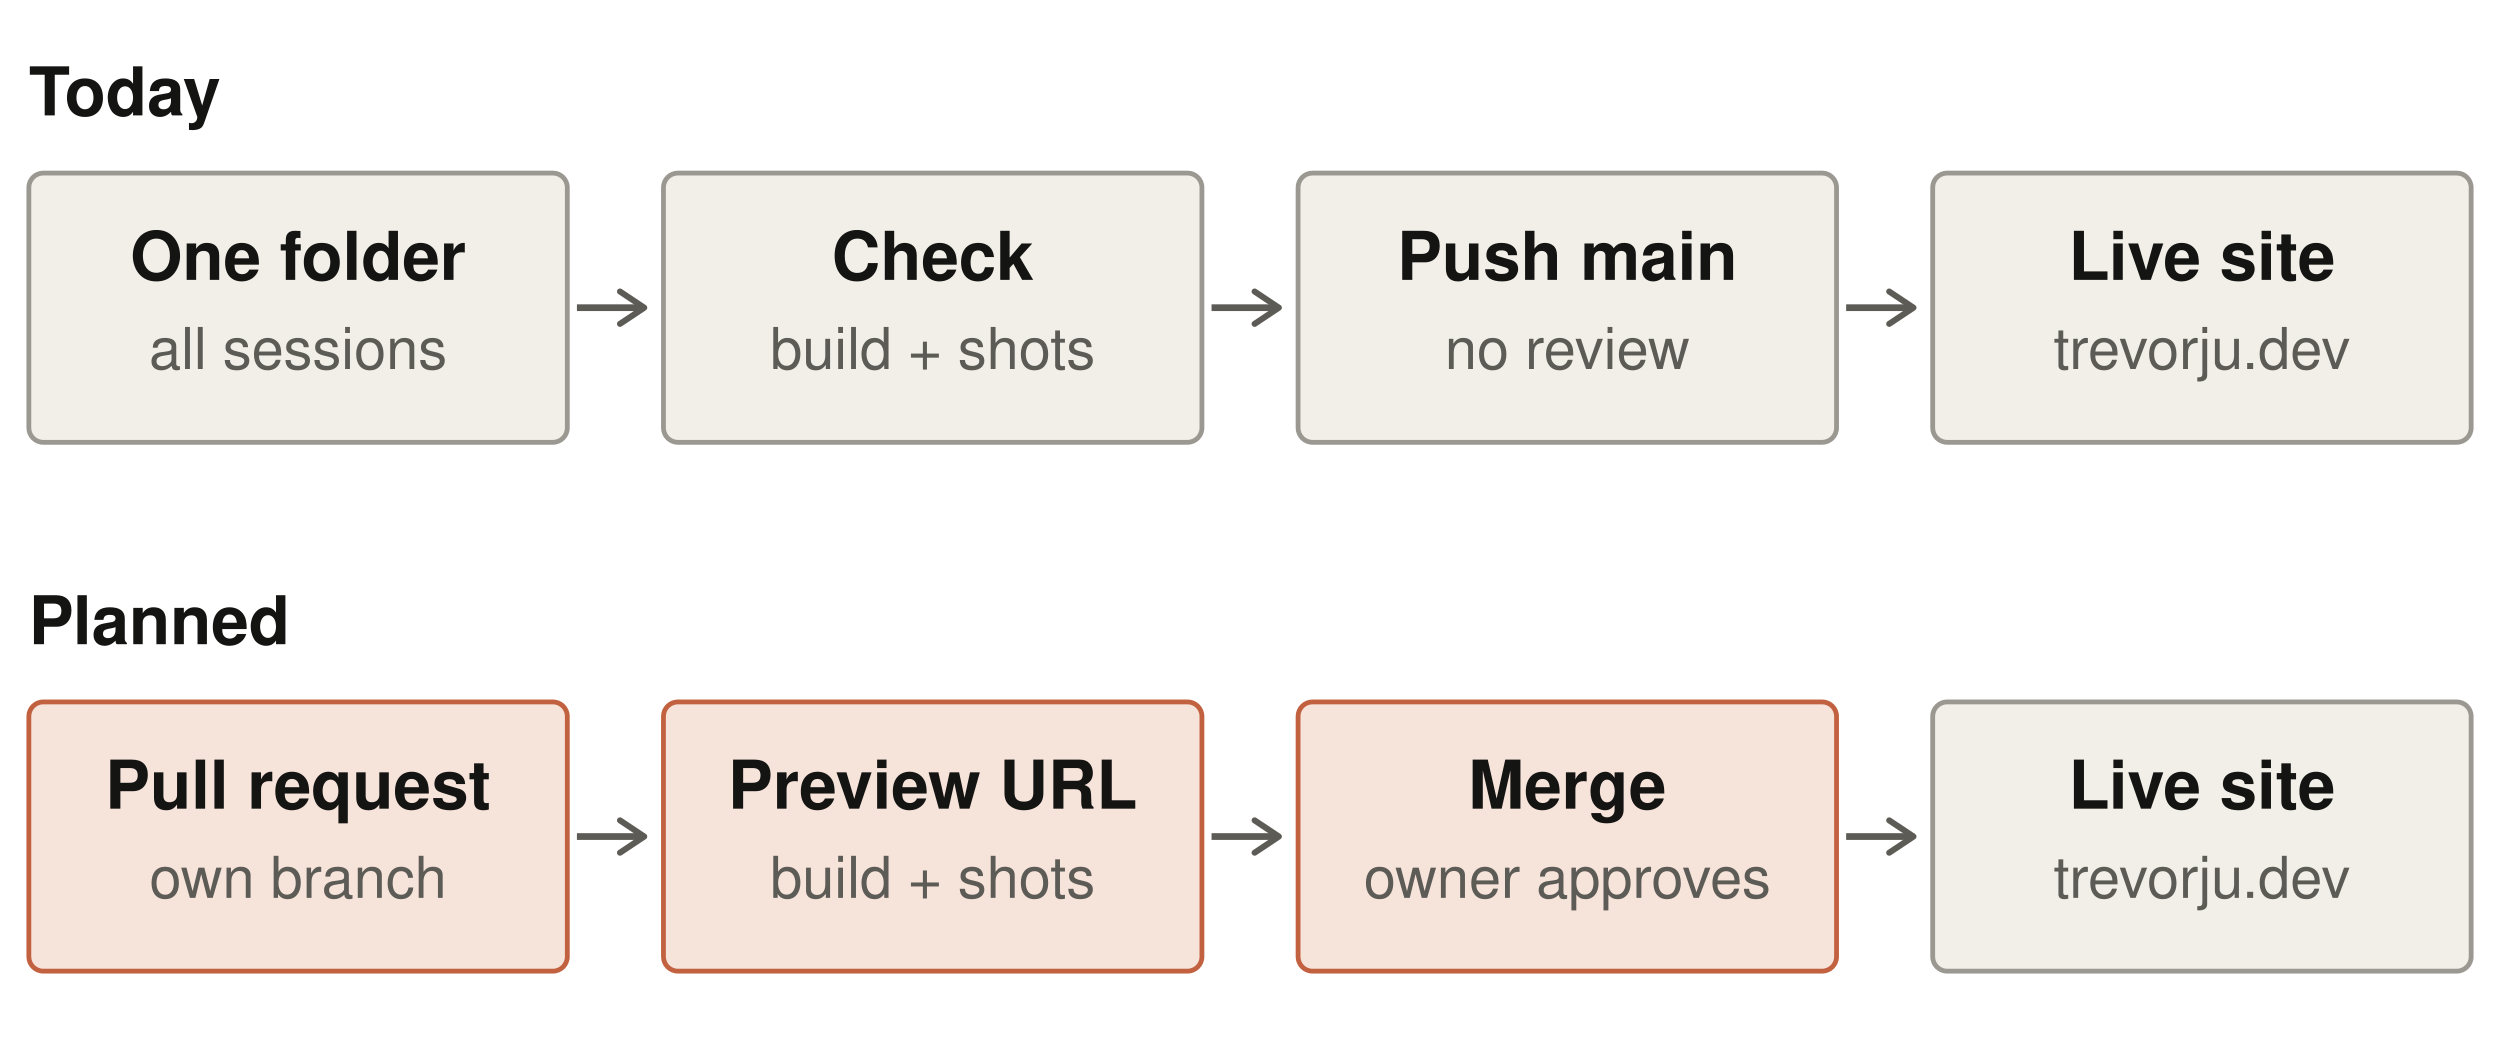
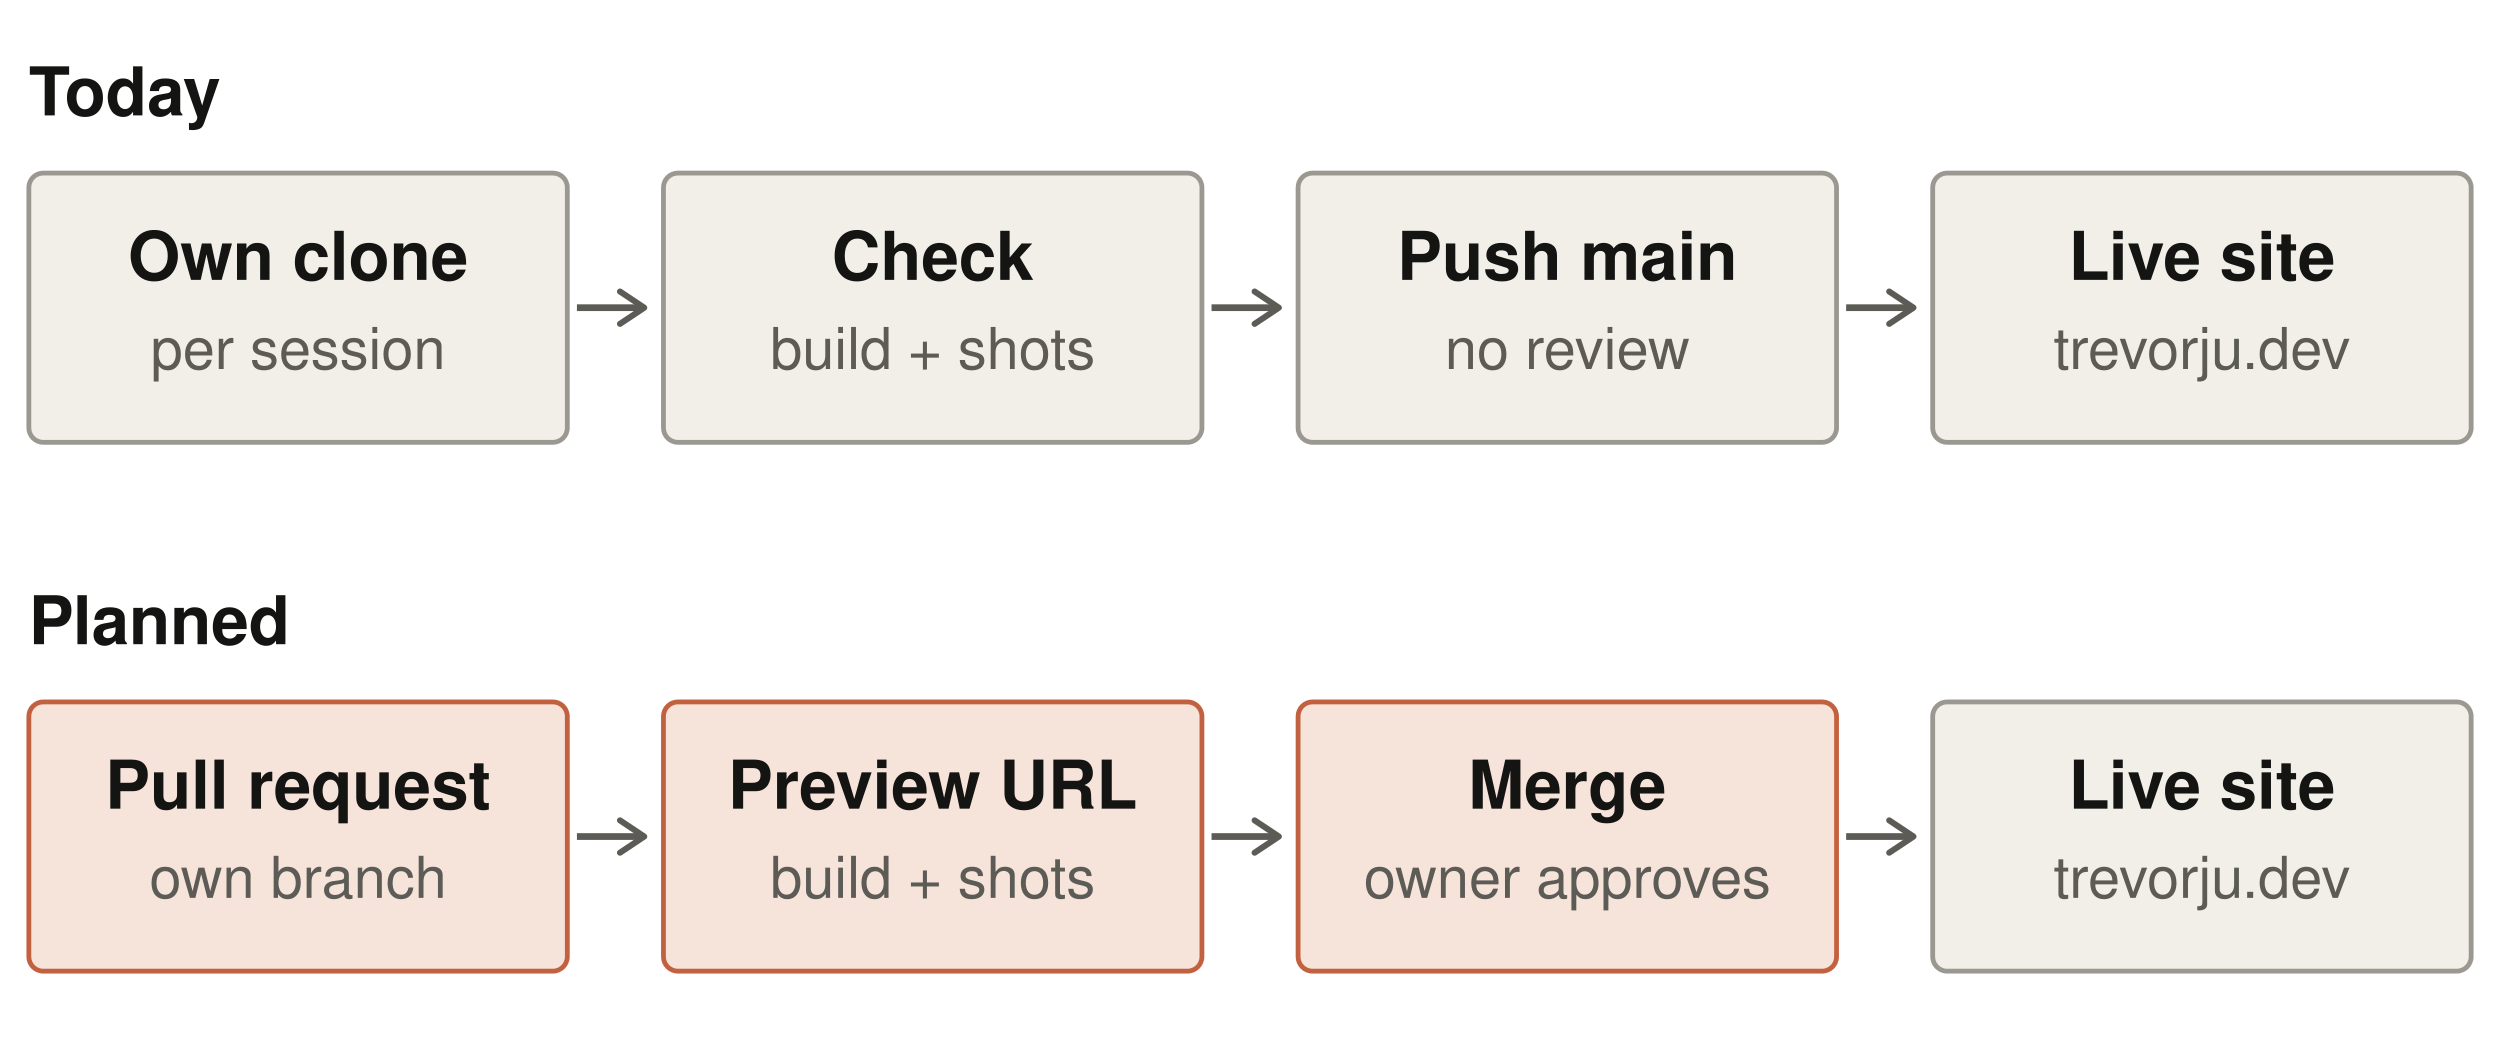
<svg xmlns="http://www.w3.org/2000/svg" viewBox="0 0 520 216" role="img">
  <style>
text{font-family:"Helvetica Neue",Helvetica,Arial,sans-serif}
.th{font-size:14px;font-weight:700;fill:#141413}
.ts{font-size:12px;fill:#5c5b56}
.g{fill:#f1efe7;stroke:#9a9891;stroke-width:1}
.a{fill:#f6e3da;stroke:#c2613f;stroke-width:1}
.ln{stroke:#9a9891;stroke-width:1;fill:none}
.ar{stroke:#5c5b56;stroke-width:1.4;fill:none}
.bad{stroke:#141413;stroke-width:1.6;stroke-dasharray:5 4;fill:none}
.un{fill:none;stroke:#9a9891;stroke-width:1.2;stroke-dasharray:4 3}
.div{stroke:#e4e1d7;stroke-width:1}
</style>
  <defs>
    <marker id="arrow" viewBox="0 0 10 10" refX="8" refY="5" markerWidth="6" markerHeight="6" orient="auto-start-reverse">
      <path d="M2 1L8 5L2 9" fill="none" stroke="#5c5b56" stroke-width="1.5" stroke-linecap="round" stroke-linejoin="round" />
    </marker>
  </defs>
  <text class="th" x="6" y="24" text-anchor="start">Today</text>
  <text class="th" x="6" y="134" text-anchor="start">Planned</text>
  <rect class="g" x="6" y="36" width="112" height="56" rx="3" />
-   <text class="th" x="62.0" y="55.0" text-anchor="middle" dominant-baseline="central">One folder</text>
-   <text class="ts" x="62.0" y="74.0" text-anchor="middle" dominant-baseline="central">all sessions</text>
+   <text class="th" x="62.0" y="55.0" text-anchor="middle" dominant-baseline="central">Own clone</text>
+   <text class="ts" x="62.0" y="74.0" text-anchor="middle" dominant-baseline="central">per session</text>
  <rect class="g" x="138" y="36" width="112" height="56" rx="3" />
  <text class="th" x="194.0" y="55.0" text-anchor="middle" dominant-baseline="central">Check</text>
  <text class="ts" x="194.0" y="74.0" text-anchor="middle" dominant-baseline="central">build + shots</text>
  <line class="ar" x1="120" y1="64" x2="134" y2="64" marker-end="url(#arrow)" />
  <rect class="g" x="270" y="36" width="112" height="56" rx="3" />
  <text class="th" x="326.0" y="55.0" text-anchor="middle" dominant-baseline="central">Push main</text>
  <text class="ts" x="326.0" y="74.0" text-anchor="middle" dominant-baseline="central">no review</text>
  <line class="ar" x1="252" y1="64" x2="266" y2="64" marker-end="url(#arrow)" />
  <rect class="g" x="402" y="36" width="112" height="56" rx="3" />
  <text class="th" x="458.0" y="55.0" text-anchor="middle" dominant-baseline="central">Live site</text>
  <text class="ts" x="458.0" y="74.0" text-anchor="middle" dominant-baseline="central">trevorju.dev</text>
  <line class="ar" x1="384" y1="64" x2="398" y2="64" marker-end="url(#arrow)" />
  <rect class="a" x="6" y="146" width="112" height="56" rx="3" />
  <text class="th" x="62.0" y="165.0" text-anchor="middle" dominant-baseline="central">Pull request</text>
  <text class="ts" x="62.0" y="184.0" text-anchor="middle" dominant-baseline="central">own branch</text>
  <rect class="a" x="138" y="146" width="112" height="56" rx="3" />
  <text class="th" x="194.0" y="165.0" text-anchor="middle" dominant-baseline="central">Preview URL</text>
  <text class="ts" x="194.0" y="184.0" text-anchor="middle" dominant-baseline="central">build + shots</text>
  <line class="ar" x1="120" y1="174" x2="134" y2="174" marker-end="url(#arrow)" />
  <rect class="a" x="270" y="146" width="112" height="56" rx="3" />
  <text class="th" x="326.0" y="165.0" text-anchor="middle" dominant-baseline="central">Merge</text>
  <text class="ts" x="326.0" y="184.0" text-anchor="middle" dominant-baseline="central">owner approves</text>
  <line class="ar" x1="252" y1="174" x2="266" y2="174" marker-end="url(#arrow)" />
  <rect class="g" x="402" y="146" width="112" height="56" rx="3" />
  <text class="th" x="458.0" y="165.0" text-anchor="middle" dominant-baseline="central">Live site</text>
  <text class="ts" x="458.0" y="184.0" text-anchor="middle" dominant-baseline="central">trevorju.dev</text>
  <line class="ar" x1="384" y1="174" x2="398" y2="174" marker-end="url(#arrow)" />
</svg>
